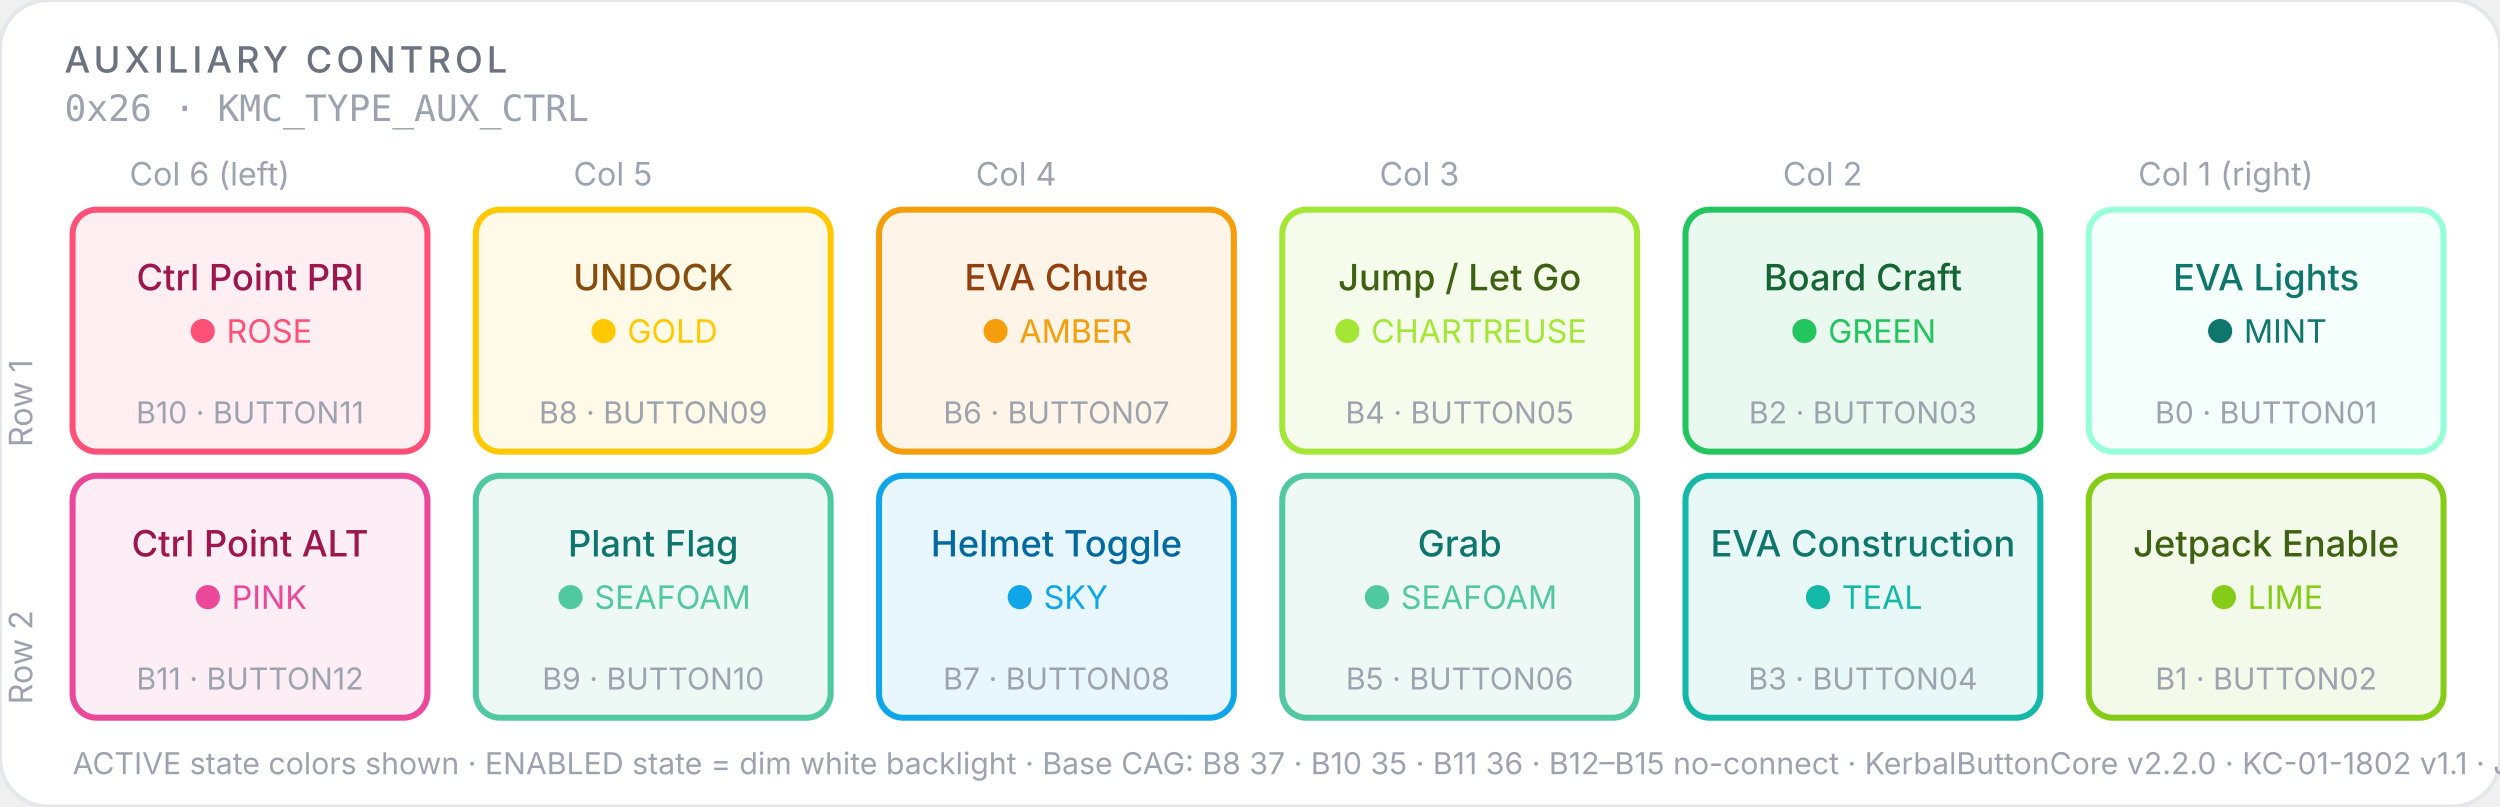
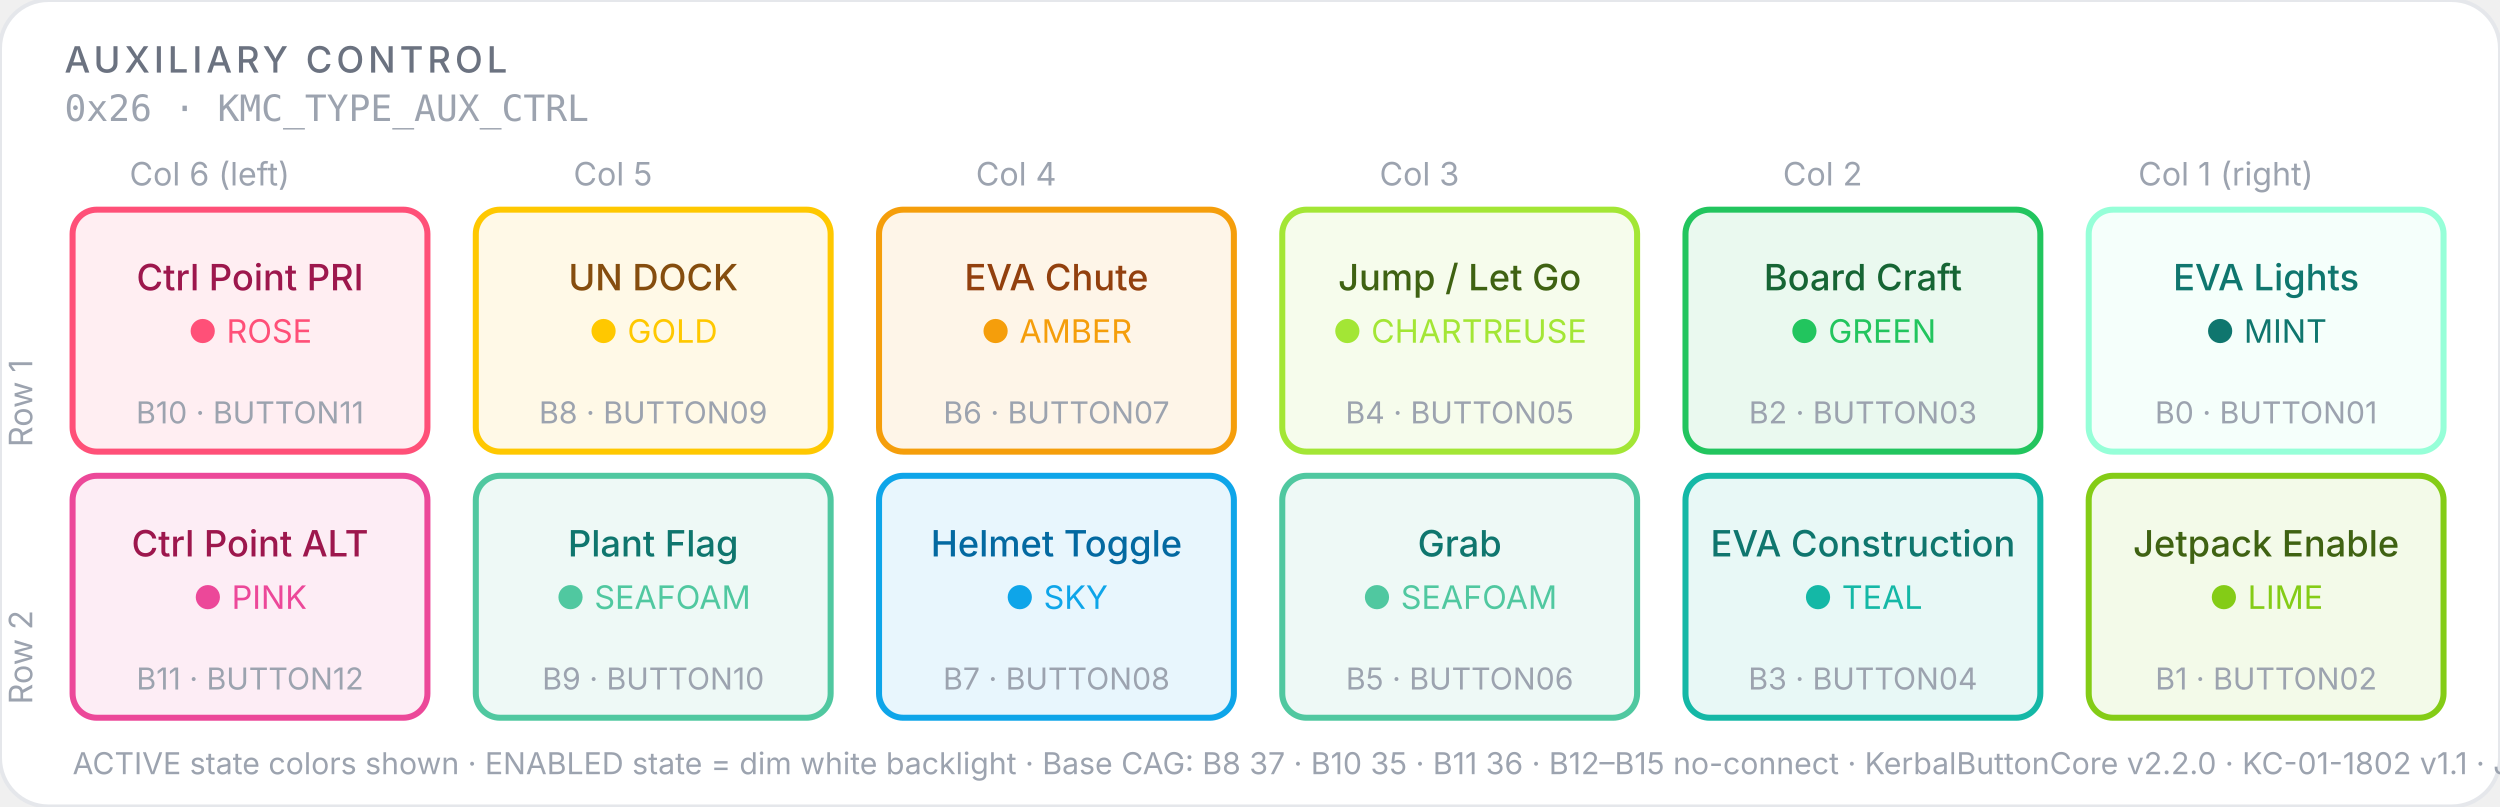
<svg xmlns="http://www.w3.org/2000/svg" viewBox="0 0 620 200" font-family="-apple-system, BlinkMacSystemFont, 'Segoe UI', sans-serif">
  <rect width="620" height="200" rx="12" fill="#ffffff" stroke="#e5e7eb" stroke-width="1" />
  <text x="16" y="18" font-size="9" fill="#6b7280" font-weight="500" letter-spacing="1">AUXILIARY CONTROL</text>
  <text x="16" y="30" font-size="9" fill="#9ca3af" font-family="monospace">0x26 · KMC_TYPE_AUX_CTRL</text>
  <text x="52" y="46" font-size="8" fill="#9ca3af" text-anchor="middle">Col 6 (left)</text>
  <text x="152" y="46" font-size="8" fill="#9ca3af" text-anchor="middle">Col 5</text>
  <text x="252" y="46" font-size="8" fill="#9ca3af" text-anchor="middle">Col 4</text>
  <text x="352" y="46" font-size="8" fill="#9ca3af" text-anchor="middle">Col 3</text>
  <text x="452" y="46" font-size="8" fill="#9ca3af" text-anchor="middle">Col 2</text>
  <text x="552" y="46" font-size="8" fill="#9ca3af" text-anchor="middle">Col 1 (right)</text>
  <text x="8" y="100" font-size="8" fill="#9ca3af" text-anchor="middle" transform="rotate(-90,8,100)">Row 1</text>
  <text x="8" y="163" font-size="8" fill="#9ca3af" text-anchor="middle" transform="rotate(-90,8,163)">Row 2</text>
  <rect x="18" y="52" width="88" height="60" rx="6" fill="#ff507818" stroke="#ff5078" stroke-width="1.5" />
  <text x="62" y="72" font-size="9" font-weight="500" fill="#9d174d" text-anchor="middle">Ctrl Point PRI</text>
  <text x="62" y="85" font-size="8" fill="#ff5078" text-anchor="middle">● ROSE</text>
  <text x="62" y="105" font-size="7.5" fill="#9ca3af" text-anchor="middle">B10 · BUTTON11</text>
  <rect x="118" y="52" width="88" height="60" rx="6" fill="#ffc80018" stroke="#ffc800" stroke-width="1.5" />
-   <text x="162" y="72" font-size="9" font-weight="500" fill="#854d0e" text-anchor="middle">UNDOCK</text>
+   <text x="162" y="72" font-size="9" font-weight="500" fill="#854d0e" text-anchor="middle">UN DOCK</text>
  <text x="162" y="85" font-size="8" fill="#ffc800" text-anchor="middle">● GOLD</text>
  <text x="162" y="105" font-size="7.5" fill="#9ca3af" text-anchor="middle">B8 · BUTTON09</text>
  <rect x="218" y="52" width="88" height="60" rx="6" fill="#f59e0b18" stroke="#f59e0b" stroke-width="1.5" />
  <text x="262" y="72" font-size="9" font-weight="500" fill="#92400e" text-anchor="middle">EVA Chute</text>
  <text x="262" y="85" font-size="8" fill="#f59e0b" text-anchor="middle">● AMBER</text>
  <text x="262" y="105" font-size="7.5" fill="#9ca3af" text-anchor="middle">B6 · BUTTON07</text>
  <rect x="318" y="52" width="88" height="60" rx="6" fill="#a3e63518" stroke="#a3e635" stroke-width="1.5" />
  <text x="362" y="72" font-size="9" font-weight="500" fill="#3f6212" text-anchor="middle">Jump / Let Go</text>
  <text x="362" y="85" font-size="8" fill="#a3e635" text-anchor="middle">● CHARTREUSE</text>
  <text x="362" y="105" font-size="7.5" fill="#9ca3af" text-anchor="middle">B4 · BUTTON05</text>
  <rect x="418" y="52" width="88" height="60" rx="6" fill="#22c55e18" stroke="#22c55e" stroke-width="1.5" />
  <text x="462" y="72" font-size="9" font-weight="500" fill="#166534" text-anchor="middle">Board Craft</text>
  <text x="462" y="85" font-size="8" fill="#22c55e" text-anchor="middle">● GREEN</text>
  <text x="462" y="105" font-size="7.5" fill="#9ca3af" text-anchor="middle">B2 · BUTTON03</text>
  <rect x="518" y="52" width="88" height="60" rx="6" fill="#96ffd818" stroke="#96ffd8" stroke-width="1.5" />
  <text x="562" y="72" font-size="9" font-weight="500" fill="#0f766e" text-anchor="middle">EVA Lights</text>
  <text x="562" y="85" font-size="8" fill="#0f766e" text-anchor="middle">● MINT</text>
  <text x="562" y="105" font-size="7.5" fill="#9ca3af" text-anchor="middle">B0 · BUTTON01</text>
  <rect x="18" y="118" width="88" height="60" rx="6" fill="#ec489918" stroke="#ec4899" stroke-width="1.5" />
  <text x="62" y="138" font-size="9" font-weight="500" fill="#9d174d" text-anchor="middle">Ctrl Point ALT</text>
  <text x="62" y="151" font-size="8" fill="#ec4899" text-anchor="middle">● PINK</text>
  <text x="62" y="171" font-size="7.5" fill="#9ca3af" text-anchor="middle">B11 · BUTTON12</text>
  <rect x="118" y="118" width="88" height="60" rx="6" fill="#50c8a018" stroke="#50c8a0" stroke-width="1.5" />
  <text x="162" y="138" font-size="9" font-weight="500" fill="#0f766e" text-anchor="middle">Plant Flag</text>
  <text x="162" y="151" font-size="8" fill="#50c8a0" text-anchor="middle">● SEAFOAM</text>
  <text x="162" y="171" font-size="7.5" fill="#9ca3af" text-anchor="middle">B9 · BUTTON10</text>
  <rect x="218" y="118" width="88" height="60" rx="6" fill="#0ea5e918" stroke="#0ea5e9" stroke-width="1.5" />
  <text x="262" y="138" font-size="9" font-weight="500" fill="#0369a1" text-anchor="middle">Helmet Toggle</text>
  <text x="262" y="151" font-size="8" fill="#0ea5e9" text-anchor="middle">● SKY</text>
  <text x="262" y="171" font-size="7.5" fill="#9ca3af" text-anchor="middle">B7 · BUTTON08</text>
  <rect x="318" y="118" width="88" height="60" rx="6" fill="#50c8a018" stroke="#50c8a0" stroke-width="1.5" />
  <text x="362" y="138" font-size="9" font-weight="500" fill="#0f766e" text-anchor="middle">Grab</text>
  <text x="362" y="151" font-size="8" fill="#50c8a0" text-anchor="middle">● SEAFOAM</text>
  <text x="362" y="171" font-size="7.5" fill="#9ca3af" text-anchor="middle">B5 · BUTTON06</text>
  <rect x="418" y="118" width="88" height="60" rx="6" fill="#14b8a618" stroke="#14b8a6" stroke-width="1.5" />
  <text x="462" y="138" font-size="9" font-weight="500" fill="#0f766e" text-anchor="middle">EVA Construction</text>
  <text x="462" y="151" font-size="8" fill="#14b8a6" text-anchor="middle">● TEAL</text>
  <text x="462" y="171" font-size="7.5" fill="#9ca3af" text-anchor="middle">B3 · BUTTON04</text>
  <rect x="518" y="118" width="88" height="60" rx="6" fill="#84cc1618" stroke="#84cc16" stroke-width="1.5" />
  <text x="562" y="138" font-size="9" font-weight="500" fill="#3f6212" text-anchor="middle">Jetpack Enable</text>
  <text x="562" y="151" font-size="8" fill="#84cc16" text-anchor="middle">● LIME</text>
  <text x="562" y="171" font-size="7.5" fill="#9ca3af" text-anchor="middle">B1 · BUTTON02</text>
  <text x="18" y="192" font-size="7.5" fill="#9ca3af">ACTIVE state colors shown · ENABLED state = dim white backlight · Base CAG: B8 37 · B10 35 · B11 36 · B12–B15 no-connect · KerbalButtonCore v2.2.0 · KC-01-1802 v1.1 · Jeb's Controller Works</text>
</svg>
